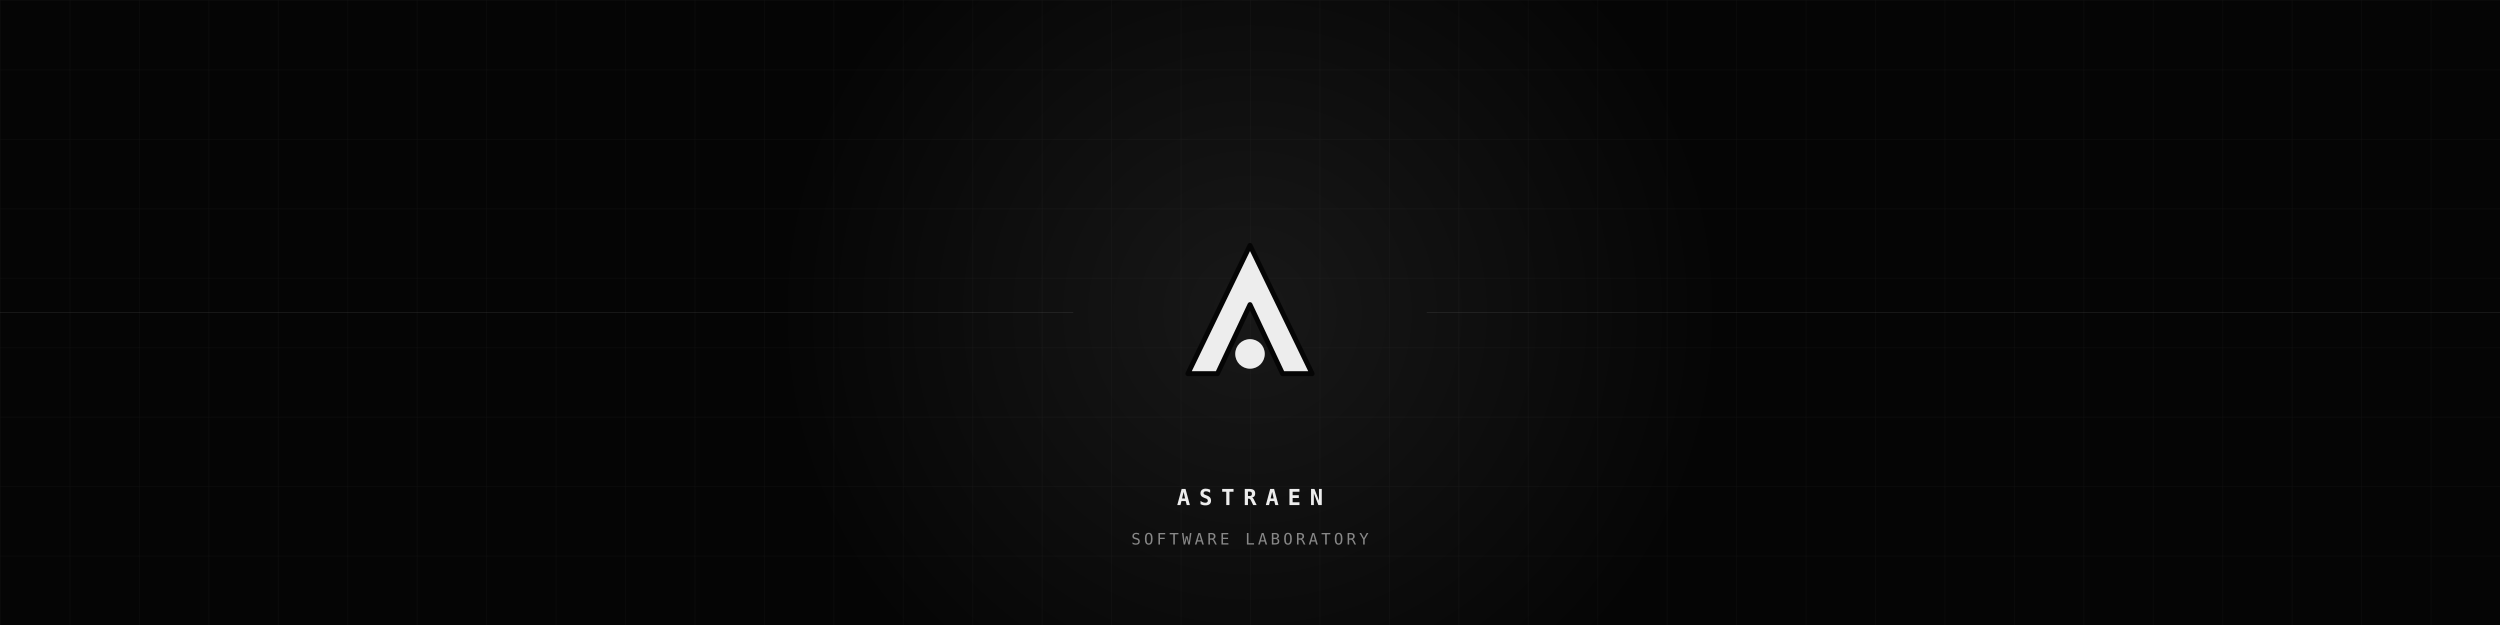
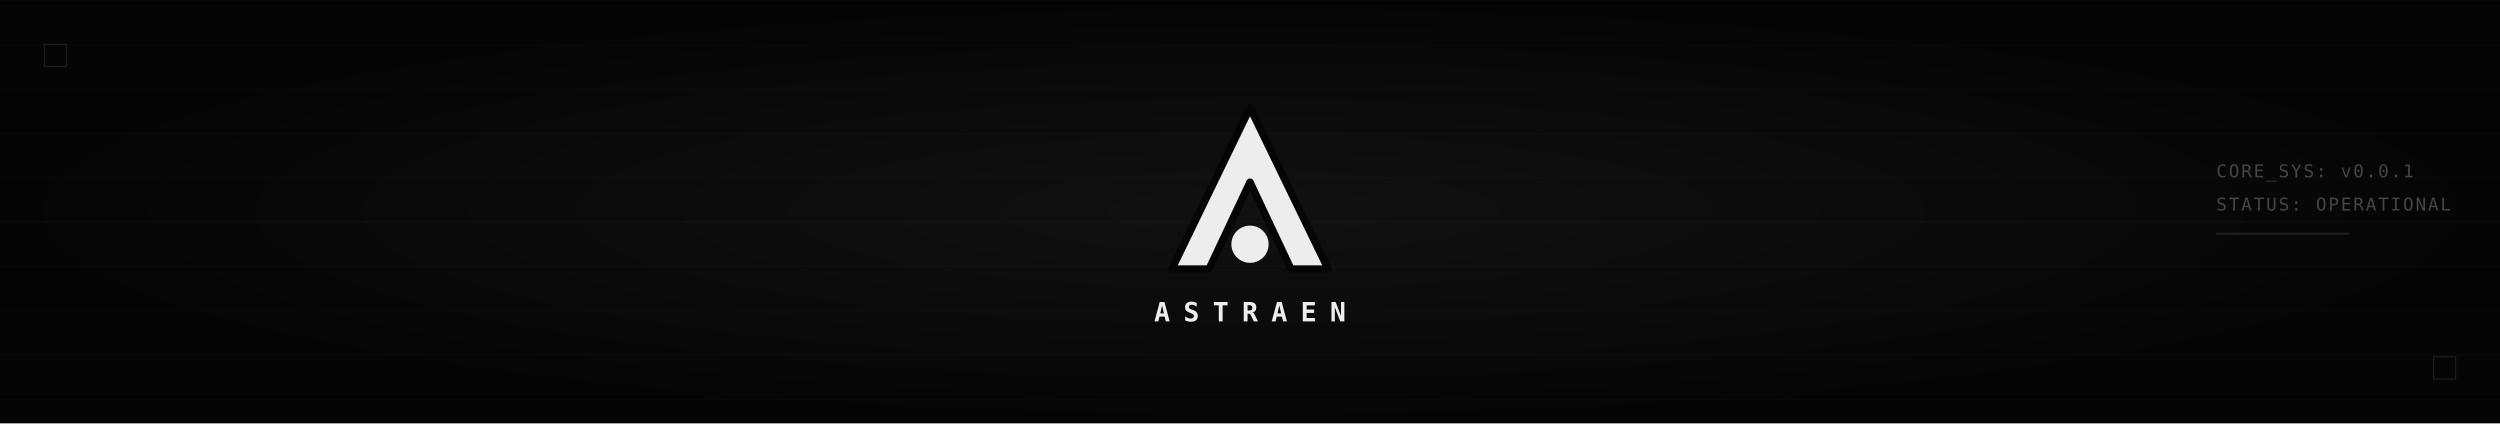
- <svg xmlns="http://www.w3.org/2000/svg" width="1584" height="396" viewBox="0 0 1584 396" fill="none">
-   <rect width="1584" height="396" fill="#050505" />
+ <svg xmlns="http://www.w3.org/2000/svg" width="1128" height="191" viewBox="0 0 1128 191" fill="none">
+   <rect width="1128" height="191" fill="#050505" />
  <defs>
-     <pattern id="grid" width="44" height="44" patternUnits="userSpaceOnUse">
-       <path d="M 44 0 L 0 0 0 44" fill="none" stroke="#ffffff" stroke-width="0.5" stroke-opacity="0.05" />
+     <pattern id="horizontalGrid" width="1128" height="20" patternUnits="userSpaceOnUse">
+       <line x1="0" y1="0" x2="1128" y2="0" stroke="#ededed" stroke-width="0.5" stroke-opacity="0.03" />
    </pattern>
-     <radialGradient id="logoGlow" cx="50%" cy="50%" r="50%" fx="50%" fy="50%">
-       <stop offset="0%" stop-color="#ededed" stop-opacity="0.08" />
+     <radialGradient id="centerHighlight" cx="50%" cy="50%" r="50%" fx="50%" fy="50%">
+       <stop offset="0%" stop-color="#ededed" stop-opacity="0.05" />
      <stop offset="100%" stop-color="#ededed" stop-opacity="0" />
    </radialGradient>
  </defs>
-   <rect width="1584" height="396" fill="url(#grid)" />
-   <circle cx="792" cy="198" r="300" fill="url(#logoGlow)" />
-   <line x1="0" y1="198" x2="680" y2="198" stroke="#ededed" stroke-width="0.5" stroke-opacity="0.1" />
-   <line x1="904" y1="198" x2="1584" y2="198" stroke="#ededed" stroke-width="0.5" stroke-opacity="0.1" />
-   <g transform="translate(712, 118) scale(0.3125)">
-     <path d="M256 120L130 380H190L256 240L322 380H382L256 120Z" fill="#ededed" />
-     <circle cx="256" cy="340" r="30" fill="#ededed" />
-     <path d="M256 120L130 380H190L256 240L322 380H382L256 120Z" stroke="#050505" stroke-width="10" stroke-linejoin="round" />
+   <rect width="1128" height="191" fill="url(#horizontalGrid)" />
+   <rect width="1128" height="191" fill="url(#centerHighlight)" />
+   <g transform="translate(564, 85) scale(0.28)">
+     <g transform="translate(-256, -250)">
+       <path d="M256 120L130 380H190L256 240L322 380H382L256 120Z" fill="#ededed" />
+       <circle cx="256" cy="340" r="30" fill="#ededed" />
+       <path d="M256 120L130 380H190L256 240L322 380H382L256 120Z" stroke="#050505" stroke-width="12" stroke-linejoin="round" />
+     </g>
  </g>
-   <text x="792" y="320" text-anchor="middle" fill="#ededed" font-family="monospace" font-size="14" letter-spacing="0.4em" font-weight="bold">ASTRAEN</text>
-   <text x="792" y="345" text-anchor="middle" fill="#888" font-family="monospace" font-size="10" letter-spacing="0.2em">SOFTWARE LABORATORY</text>
+   <text x="564" y="145" text-anchor="middle" fill="#ededed" font-family="monospace" font-size="12" letter-spacing="0.5em" font-weight="bold">ASTRAEN</text>
+   <g transform="translate(1000, 80)">
+     <text fill="#444" font-family="monospace" font-size="8" letter-spacing="0.1em">CORE_SYS: v0.0.1</text>
+     <text y="15" fill="#444" font-family="monospace" font-size="8" letter-spacing="0.1em">STATUS: OPERATIONAL</text>
+     <rect y="25" width="60" height="1" fill="#ededed" fill-opacity="0.1" />
+   </g>
+   <rect x="20" y="20" width="10" height="10" stroke="#ededed" stroke-opacity="0.1" stroke-width="0.5" fill="none" />
+   <rect x="1098" y="161" width="10" height="10" stroke="#ededed" stroke-opacity="0.1" stroke-width="0.5" fill="none" />
</svg>
